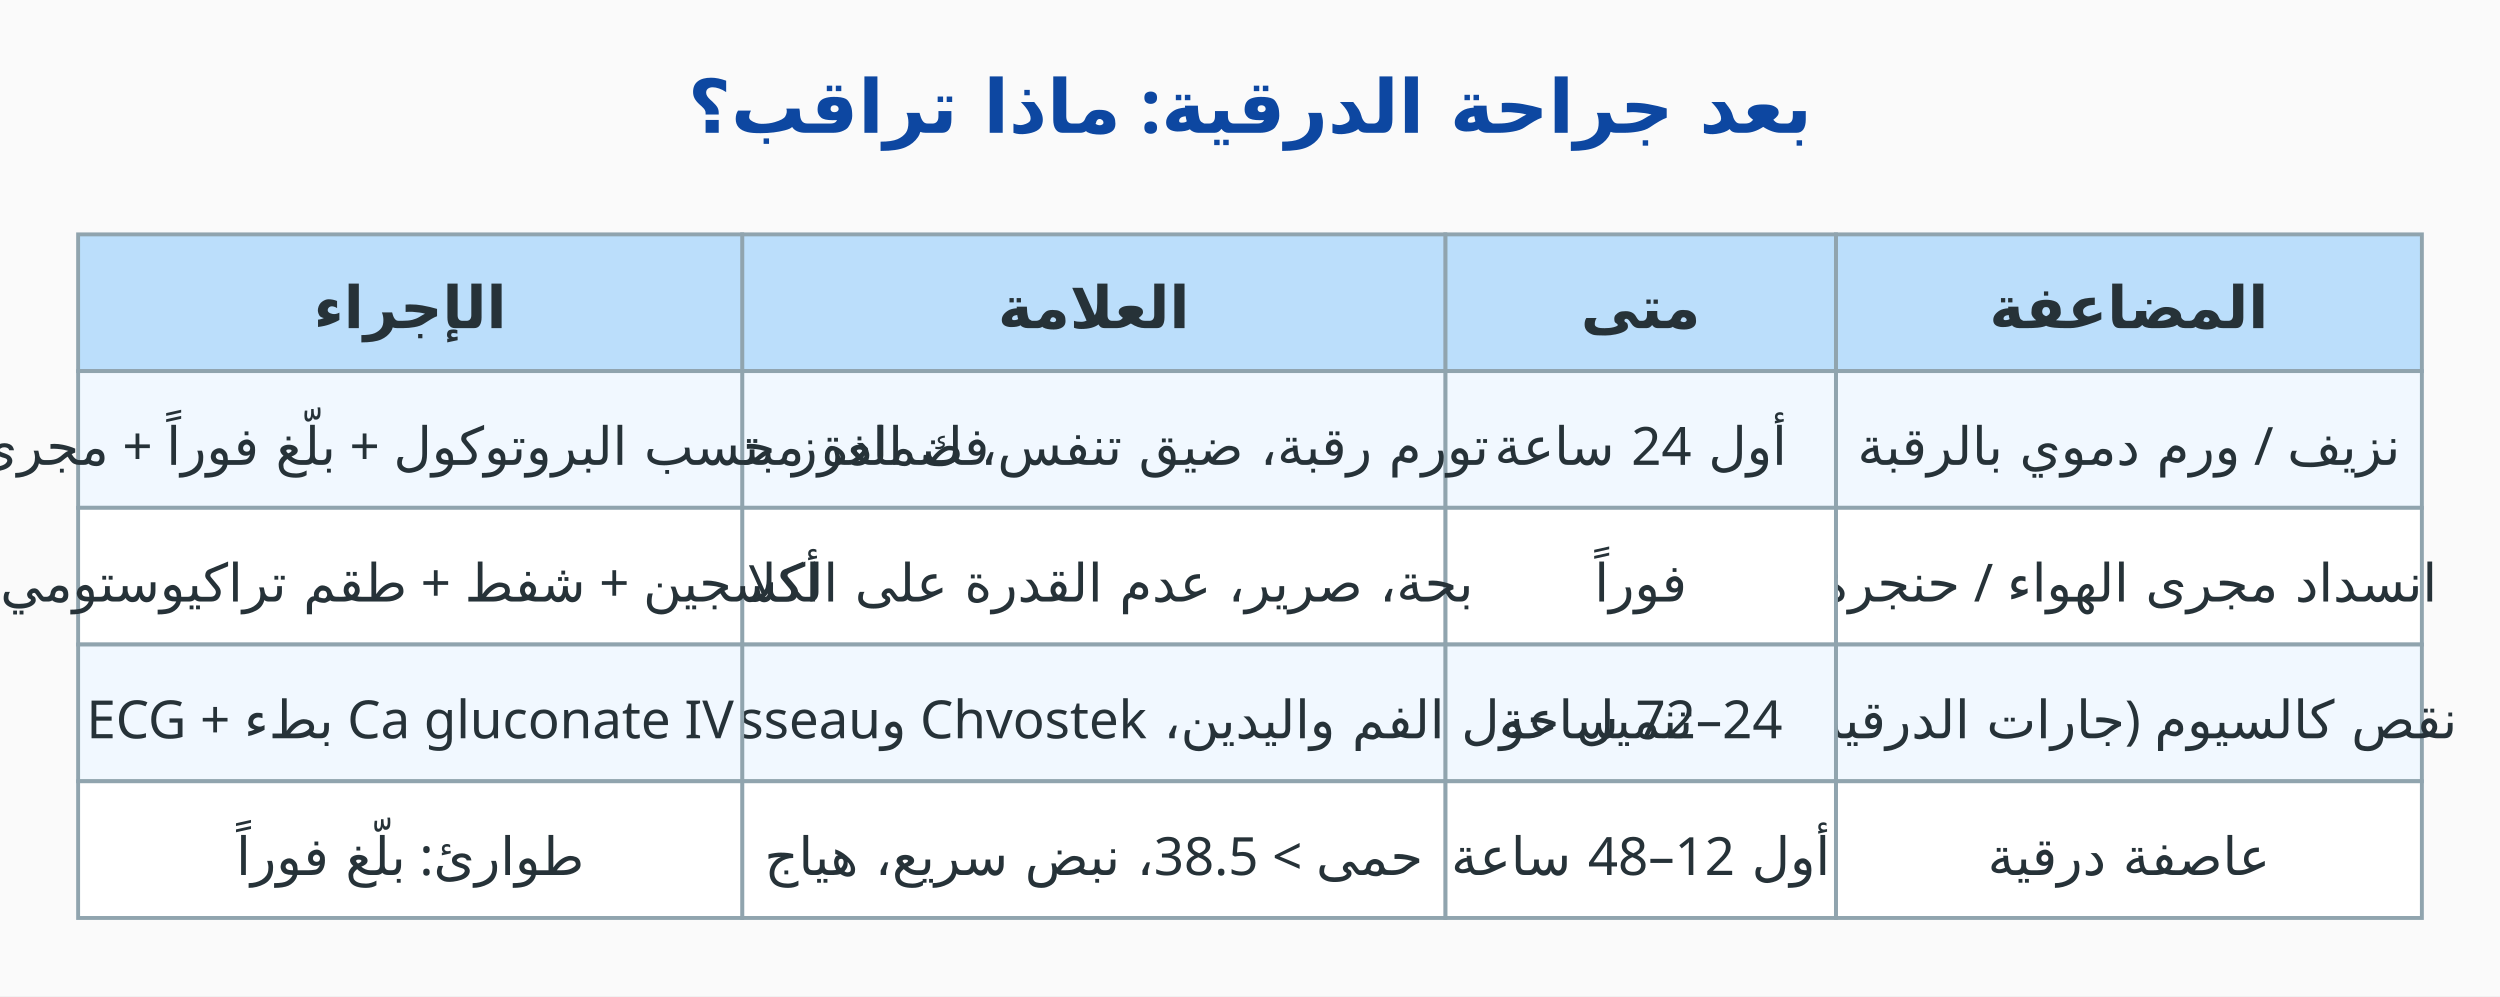
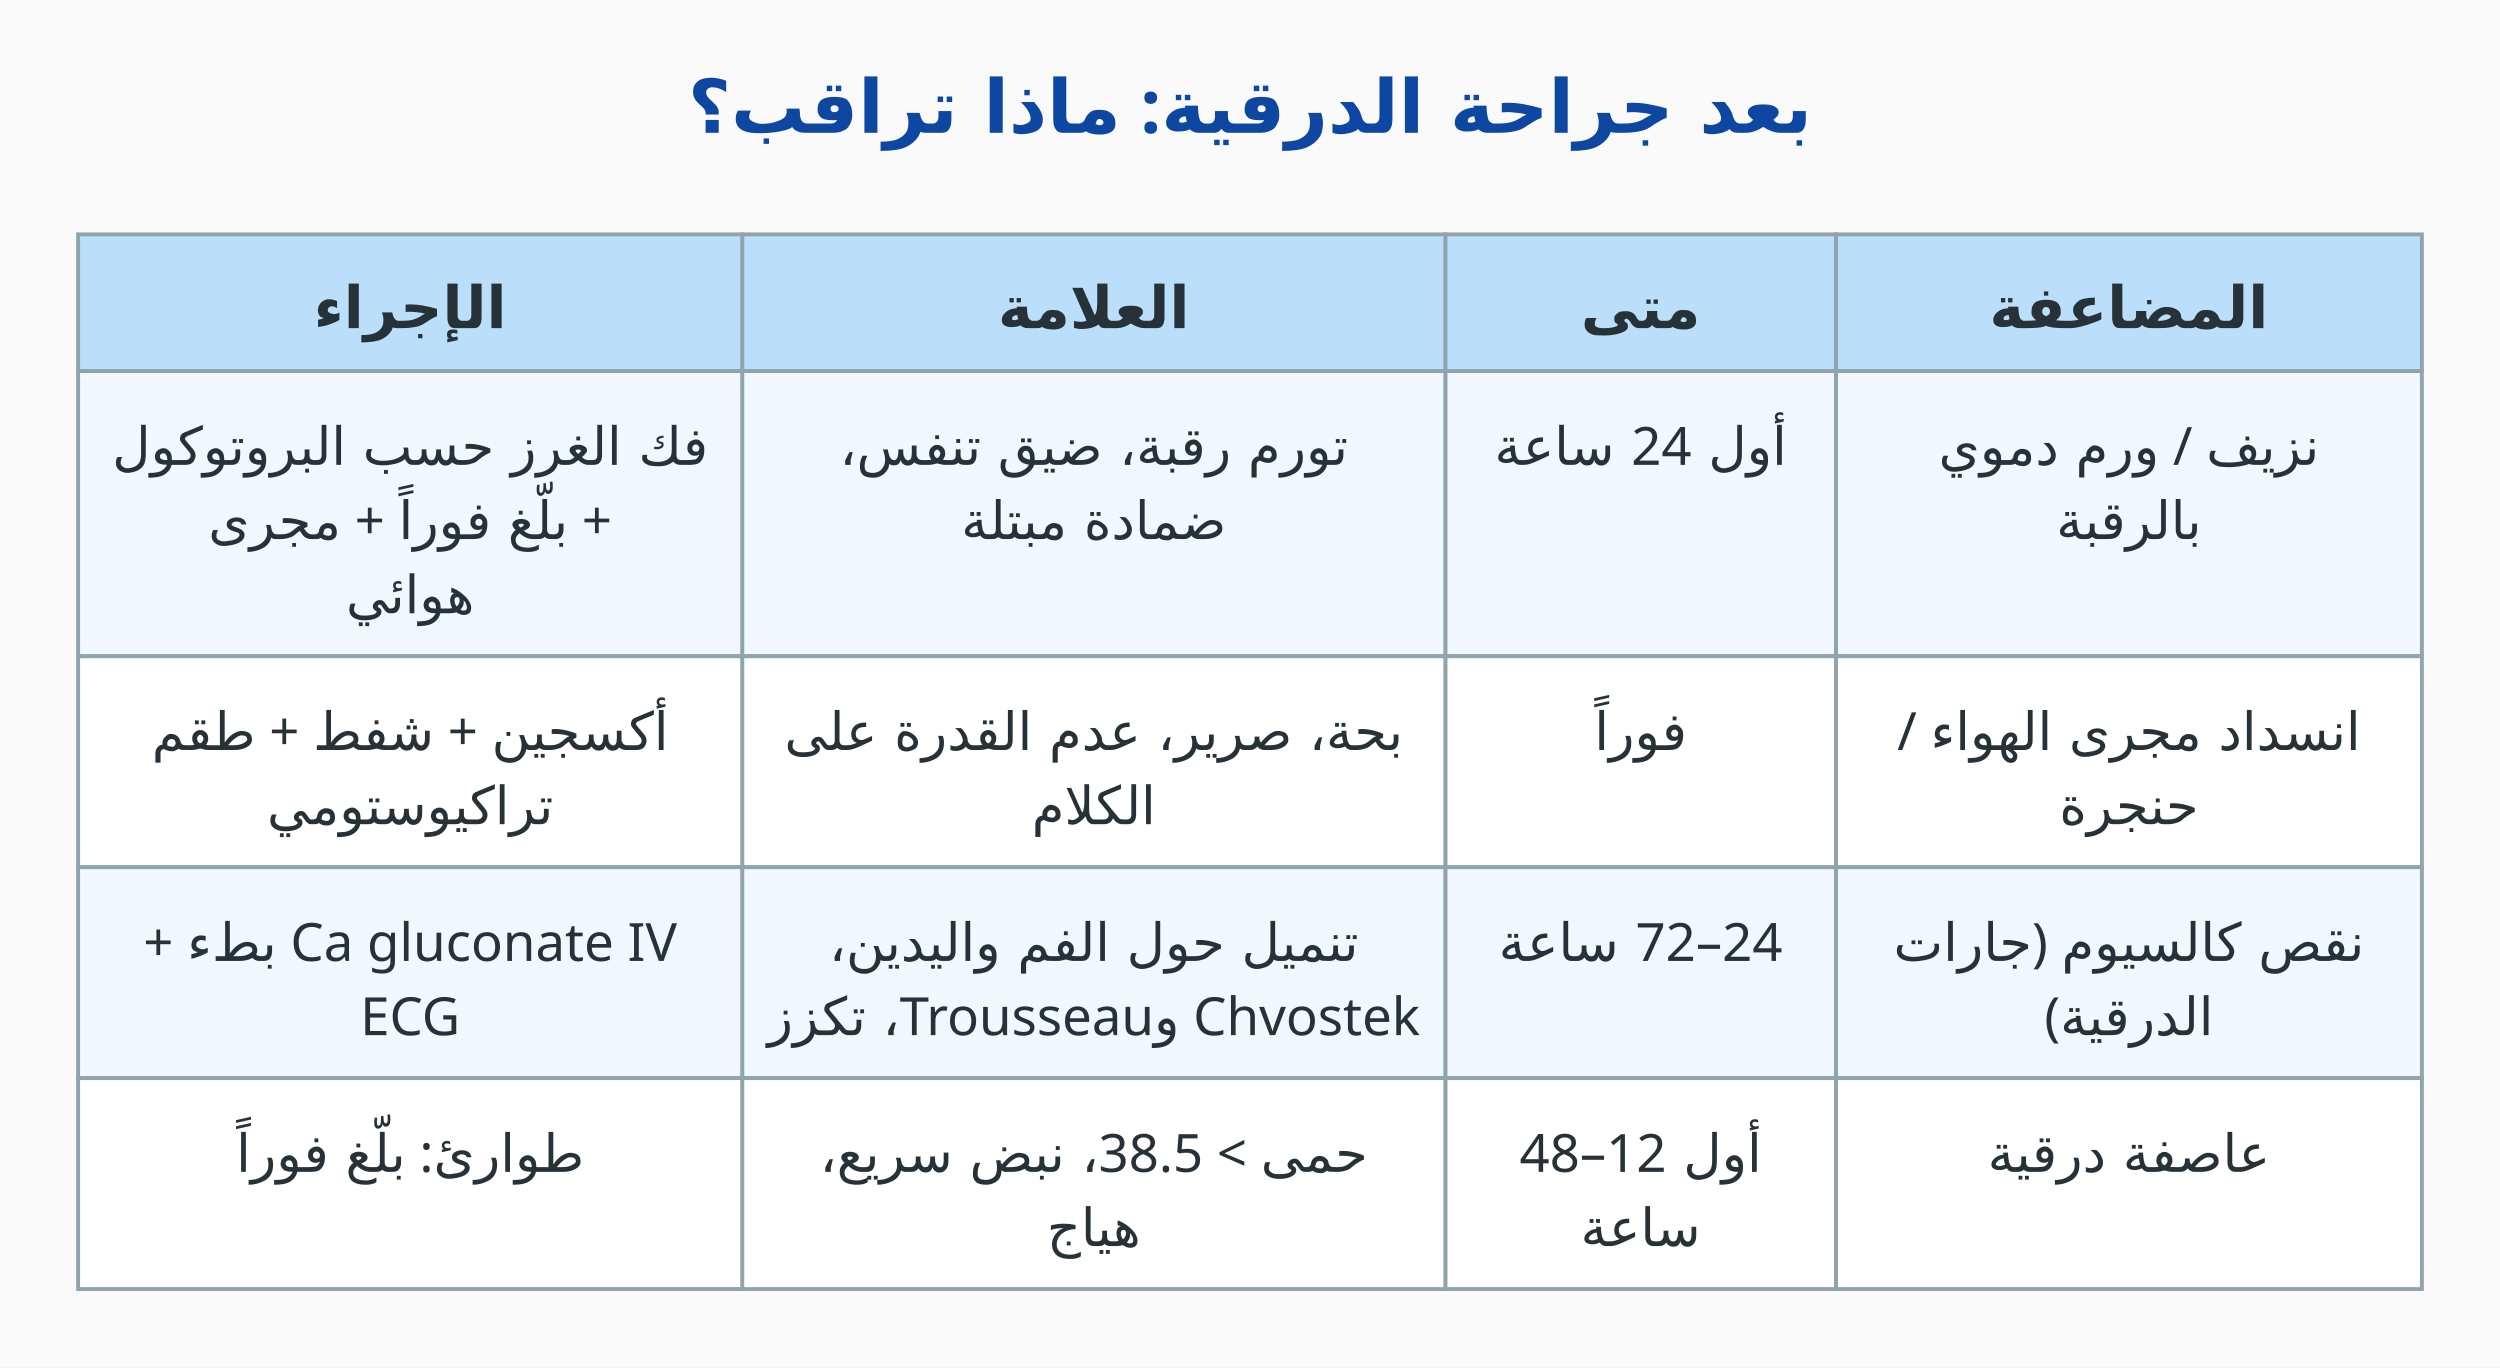
- <svg xmlns="http://www.w3.org/2000/svg" viewBox="0 0 640 255" direction="rtl" font-family="Cairo, Tahoma, sans-serif">
-   <rect width="640" height="255" fill="#fafafa" />
+ <svg xmlns="http://www.w3.org/2000/svg" viewBox="0 0 640 350" direction="rtl" font-family="Cairo, Tahoma, sans-serif">
+   <rect width="640" height="350" fill="#fafafa" />
  <text x="320" y="34" text-anchor="middle" font-size="19" font-weight="700" fill="#0d47a1">بعد جراحة الدرقية: ماذا تراقب؟</text>
  <rect x="470" y="60" width="150" height="35" fill="#bbdefb" stroke="#90a4ae" />
  <text x="545" y="84" text-anchor="middle" font-size="15" font-weight="700" fill="#263238">المضاعفة</text>
  <rect x="370" y="60" width="100" height="35" fill="#bbdefb" stroke="#90a4ae" />
  <text x="420" y="84" text-anchor="middle" font-size="15" font-weight="700" fill="#263238">متى</text>
  <rect x="190" y="60" width="180" height="35" fill="#bbdefb" stroke="#90a4ae" />
  <text x="280" y="84" text-anchor="middle" font-size="15" font-weight="700" fill="#263238">العلامة</text>
  <rect x="20" y="60" width="170" height="35" fill="#bbdefb" stroke="#90a4ae" />
  <text x="105" y="84" text-anchor="middle" font-size="15" font-weight="700" fill="#263238">الإجراء</text>
-   <rect x="470" y="95" width="150" height="35" fill="#f1f8ff" stroke="#90a4ae" />
-   <text x="545" y="119" text-anchor="middle" font-size="13.5" font-weight="400" fill="#263238">نزيف / ورم دموي بالرقبة</text>
-   <rect x="370" y="95" width="100" height="35" fill="#f1f8ff" stroke="#90a4ae" />
+   <rect x="470" y="95" width="150" height="73" fill="#f1f8ff" stroke="#90a4ae" />
+   <text x="545" y="119" text-anchor="middle" font-size="13.5" font-weight="400" fill="#263238">نزيف / ورم دموي</text>
+   <text x="545" y="138" text-anchor="middle" font-size="13.5" font-weight="400" fill="#263238">بالرقبة</text>
+   <rect x="370" y="95" width="100" height="73" fill="#f1f8ff" stroke="#90a4ae" />
  <text x="420" y="119" text-anchor="middle" font-size="13.5" font-weight="400" fill="#263238">أول 24 ساعة</text>
-   <rect x="190" y="95" width="180" height="35" fill="#f1f8ff" stroke="#90a4ae" />
-   <text x="280" y="119" text-anchor="middle" font-size="13.5" font-weight="400" fill="#263238">تورم رقبة، ضيق تنفس، ضمادة مبتلة</text>
-   <rect x="20" y="95" width="170" height="35" fill="#f1f8ff" stroke="#90a4ae" />
-   <text x="105" y="119" text-anchor="middle" font-size="13.5" font-weight="400" fill="#263238">فك الغرز حسب البروتوكول + بلّغ فوراً + مجرى هوائي</text>
-   <rect x="470" y="130" width="150" height="35" fill="#ffffff" stroke="#90a4ae" />
-   <text x="545" y="154" text-anchor="middle" font-size="13.5" font-weight="400" fill="#263238">انسداد مجرى الهواء / حنجرة</text>
-   <rect x="370" y="130" width="100" height="35" fill="#ffffff" stroke="#90a4ae" />
-   <text x="420" y="154" text-anchor="middle" font-size="13.5" font-weight="400" fill="#263238">فوراً</text>
-   <rect x="190" y="130" width="180" height="35" fill="#ffffff" stroke="#90a4ae" />
-   <text x="280" y="154" text-anchor="middle" font-size="13.5" font-weight="400" fill="#263238">بحة، صرير، عدم القدرة على الكلام</text>
-   <rect x="20" y="130" width="170" height="35" fill="#ffffff" stroke="#90a4ae" />
-   <text x="105" y="154" text-anchor="middle" font-size="13.5" font-weight="400" fill="#263238">أكسجين + شفط + طقم تراكيوستومي</text>
-   <rect x="470" y="165" width="150" height="35" fill="#f1f8ff" stroke="#90a4ae" />
-   <text x="545" y="189" text-anchor="middle" font-size="13.5" font-weight="400" fill="#263238">نقص كالسيوم (جارات الدرقية)</text>
-   <rect x="370" y="165" width="100" height="35" fill="#f1f8ff" stroke="#90a4ae" />
-   <text x="420" y="189" text-anchor="middle" font-size="13.5" font-weight="400" fill="#263238">24–72 ساعة</text>
-   <rect x="190" y="165" width="180" height="35" fill="#f1f8ff" stroke="#90a4ae" />
-   <text x="280" y="189" text-anchor="middle" font-size="13.5" font-weight="400" fill="#263238">تنميل حول الفم واليدين، Chvostek وTrousseau، تكزز</text>
-   <rect x="20" y="165" width="170" height="35" fill="#f1f8ff" stroke="#90a4ae" />
-   <text x="105" y="189" text-anchor="middle" font-size="13.5" font-weight="400" fill="#263238">Ca gluconate IV بطء + ECG</text>
-   <rect x="470" y="200" width="150" height="35" fill="#ffffff" stroke="#90a4ae" />
-   <text x="545" y="224" text-anchor="middle" font-size="13.5" font-weight="400" fill="#263238">عاصفة درقية</text>
-   <rect x="370" y="200" width="100" height="35" fill="#ffffff" stroke="#90a4ae" />
-   <text x="420" y="224" text-anchor="middle" font-size="13.5" font-weight="400" fill="#263238">أول 12–48 ساعة</text>
-   <rect x="190" y="200" width="180" height="35" fill="#ffffff" stroke="#90a4ae" />
-   <text x="280" y="224" text-anchor="middle" font-size="13.5" font-weight="400" fill="#263238">حمى &gt; 38.5، نبض سريع، هياج</text>
-   <rect x="20" y="200" width="170" height="35" fill="#ffffff" stroke="#90a4ae" />
-   <text x="105" y="224" text-anchor="middle" font-size="13.5" font-weight="400" fill="#263238">طوارئ: بلّغ فوراً</text>
+   <rect x="190" y="95" width="180" height="73" fill="#f1f8ff" stroke="#90a4ae" />
+   <text x="280" y="119" text-anchor="middle" font-size="13.5" font-weight="400" fill="#263238">تورم رقبة، ضيق تنفس،</text>
+   <text x="280" y="138" text-anchor="middle" font-size="13.5" font-weight="400" fill="#263238">ضمادة مبتلة</text>
+   <rect x="20" y="95" width="170" height="73" fill="#f1f8ff" stroke="#90a4ae" />
+   <text x="105" y="119" text-anchor="middle" font-size="13.5" font-weight="400" fill="#263238">فك الغرز حسب البروتوكول</text>
+   <text x="105" y="138" text-anchor="middle" font-size="13.5" font-weight="400" fill="#263238">+ بلّغ فوراً + مجرى</text>
+   <text x="105" y="157" text-anchor="middle" font-size="13.5" font-weight="400" fill="#263238">هوائي</text>
+   <rect x="470" y="168" width="150" height="54" fill="#ffffff" stroke="#90a4ae" />
+   <text x="545" y="192" text-anchor="middle" font-size="13.5" font-weight="400" fill="#263238">انسداد مجرى الهواء /</text>
+   <text x="545" y="211" text-anchor="middle" font-size="13.5" font-weight="400" fill="#263238">حنجرة</text>
+   <rect x="370" y="168" width="100" height="54" fill="#ffffff" stroke="#90a4ae" />
+   <text x="420" y="192" text-anchor="middle" font-size="13.5" font-weight="400" fill="#263238">فوراً</text>
+   <rect x="190" y="168" width="180" height="54" fill="#ffffff" stroke="#90a4ae" />
+   <text x="280" y="192" text-anchor="middle" font-size="13.5" font-weight="400" fill="#263238">بحة، صرير، عدم القدرة على</text>
+   <text x="280" y="211" text-anchor="middle" font-size="13.5" font-weight="400" fill="#263238">الكلام</text>
+   <rect x="20" y="168" width="170" height="54" fill="#ffffff" stroke="#90a4ae" />
+   <text x="105" y="192" text-anchor="middle" font-size="13.5" font-weight="400" fill="#263238">أكسجين + شفط + طقم</text>
+   <text x="105" y="211" text-anchor="middle" font-size="13.5" font-weight="400" fill="#263238">تراكيوستومي</text>
+   <rect x="470" y="222" width="150" height="54" fill="#f1f8ff" stroke="#90a4ae" />
+   <text x="545" y="246" text-anchor="middle" font-size="13.5" font-weight="400" fill="#263238">نقص كالسيوم (جارات</text>
+   <text x="545" y="265" text-anchor="middle" font-size="13.5" font-weight="400" fill="#263238">الدرقية)</text>
+   <rect x="370" y="222" width="100" height="54" fill="#f1f8ff" stroke="#90a4ae" />
+   <text x="420" y="246" text-anchor="middle" font-size="13.5" font-weight="400" fill="#263238">24–72 ساعة</text>
+   <rect x="190" y="222" width="180" height="54" fill="#f1f8ff" stroke="#90a4ae" />
+   <text x="280" y="246" text-anchor="middle" font-size="13.5" font-weight="400" fill="#263238">تنميل حول الفم واليدين،</text>
+   <text x="280" y="265" text-anchor="middle" font-size="13.5" font-weight="400" fill="#263238">Chvostek وTrousseau، تكزز</text>
+   <rect x="20" y="222" width="170" height="54" fill="#f1f8ff" stroke="#90a4ae" />
+   <text x="105" y="246" text-anchor="middle" font-size="13.5" font-weight="400" fill="#263238">Ca gluconate IV بطء +</text>
+   <text x="105" y="265" text-anchor="middle" font-size="13.5" font-weight="400" fill="#263238">ECG</text>
+   <rect x="470" y="276" width="150" height="54" fill="#ffffff" stroke="#90a4ae" />
+   <text x="545" y="300" text-anchor="middle" font-size="13.5" font-weight="400" fill="#263238">عاصفة درقية</text>
+   <rect x="370" y="276" width="100" height="54" fill="#ffffff" stroke="#90a4ae" />
+   <text x="420" y="300" text-anchor="middle" font-size="13.5" font-weight="400" fill="#263238">أول 12–48</text>
+   <text x="420" y="319" text-anchor="middle" font-size="13.5" font-weight="400" fill="#263238">ساعة</text>
+   <rect x="190" y="276" width="180" height="54" fill="#ffffff" stroke="#90a4ae" />
+   <text x="280" y="300" text-anchor="middle" font-size="13.5" font-weight="400" fill="#263238">حمى &gt; 38.5، نبض سريع،</text>
+   <text x="280" y="319" text-anchor="middle" font-size="13.5" font-weight="400" fill="#263238">هياج</text>
+   <rect x="20" y="276" width="170" height="54" fill="#ffffff" stroke="#90a4ae" />
+   <text x="105" y="300" text-anchor="middle" font-size="13.5" font-weight="400" fill="#263238">طوارئ: بلّغ فوراً</text>
</svg>
